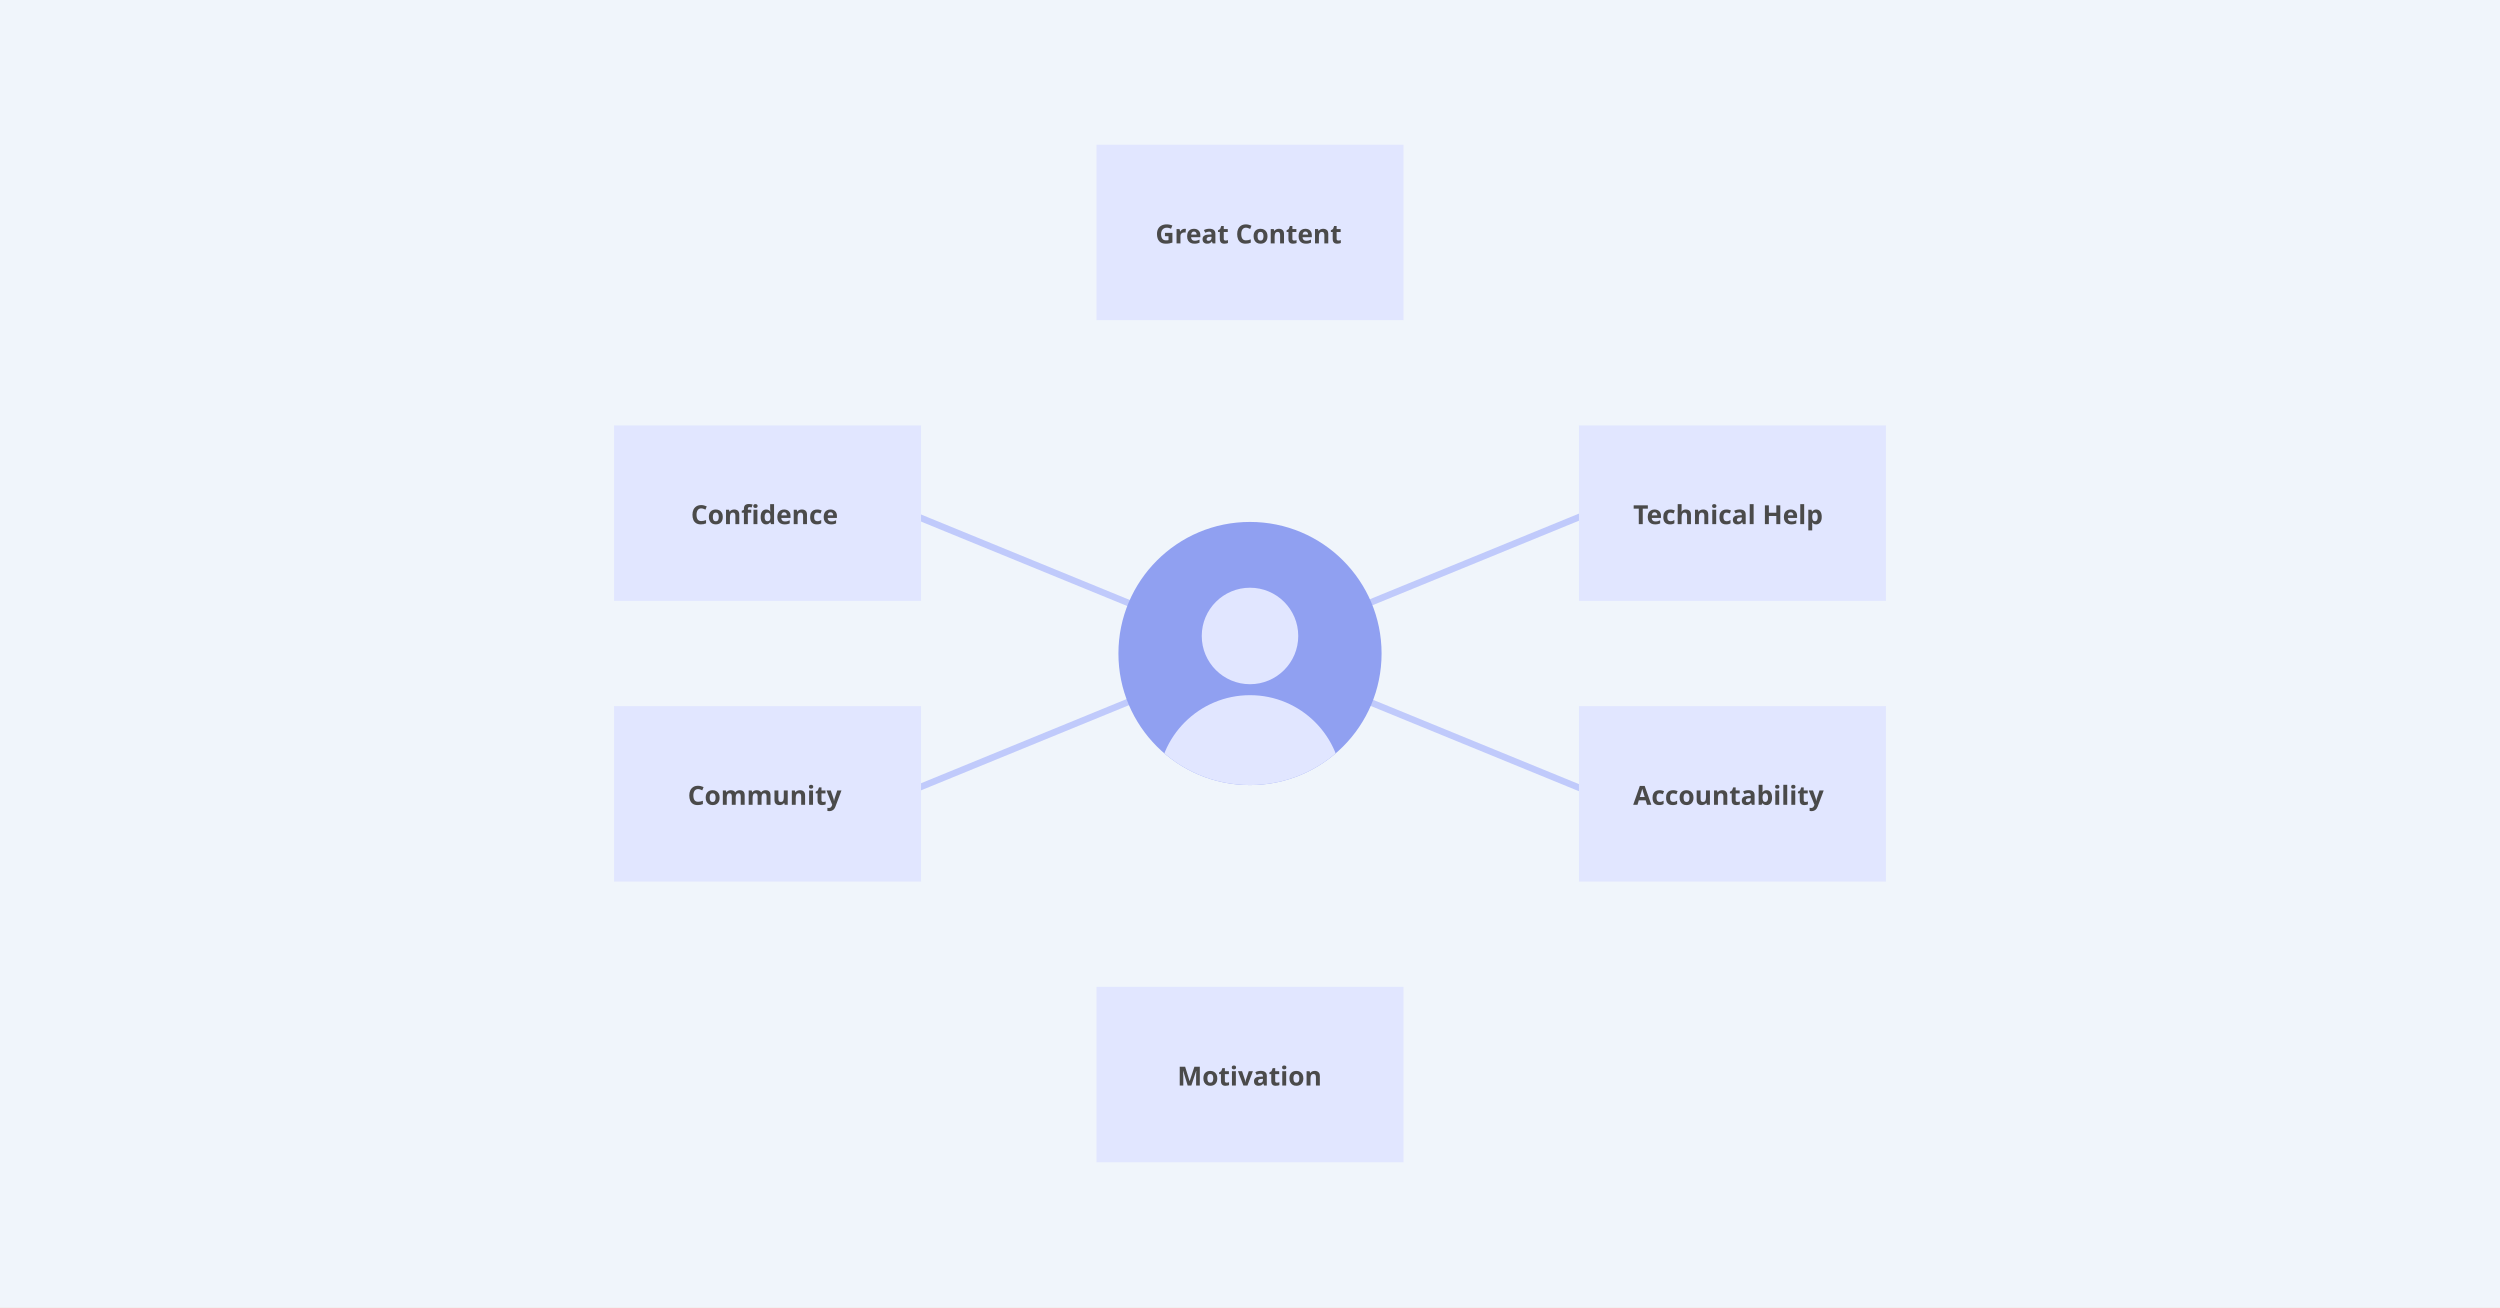
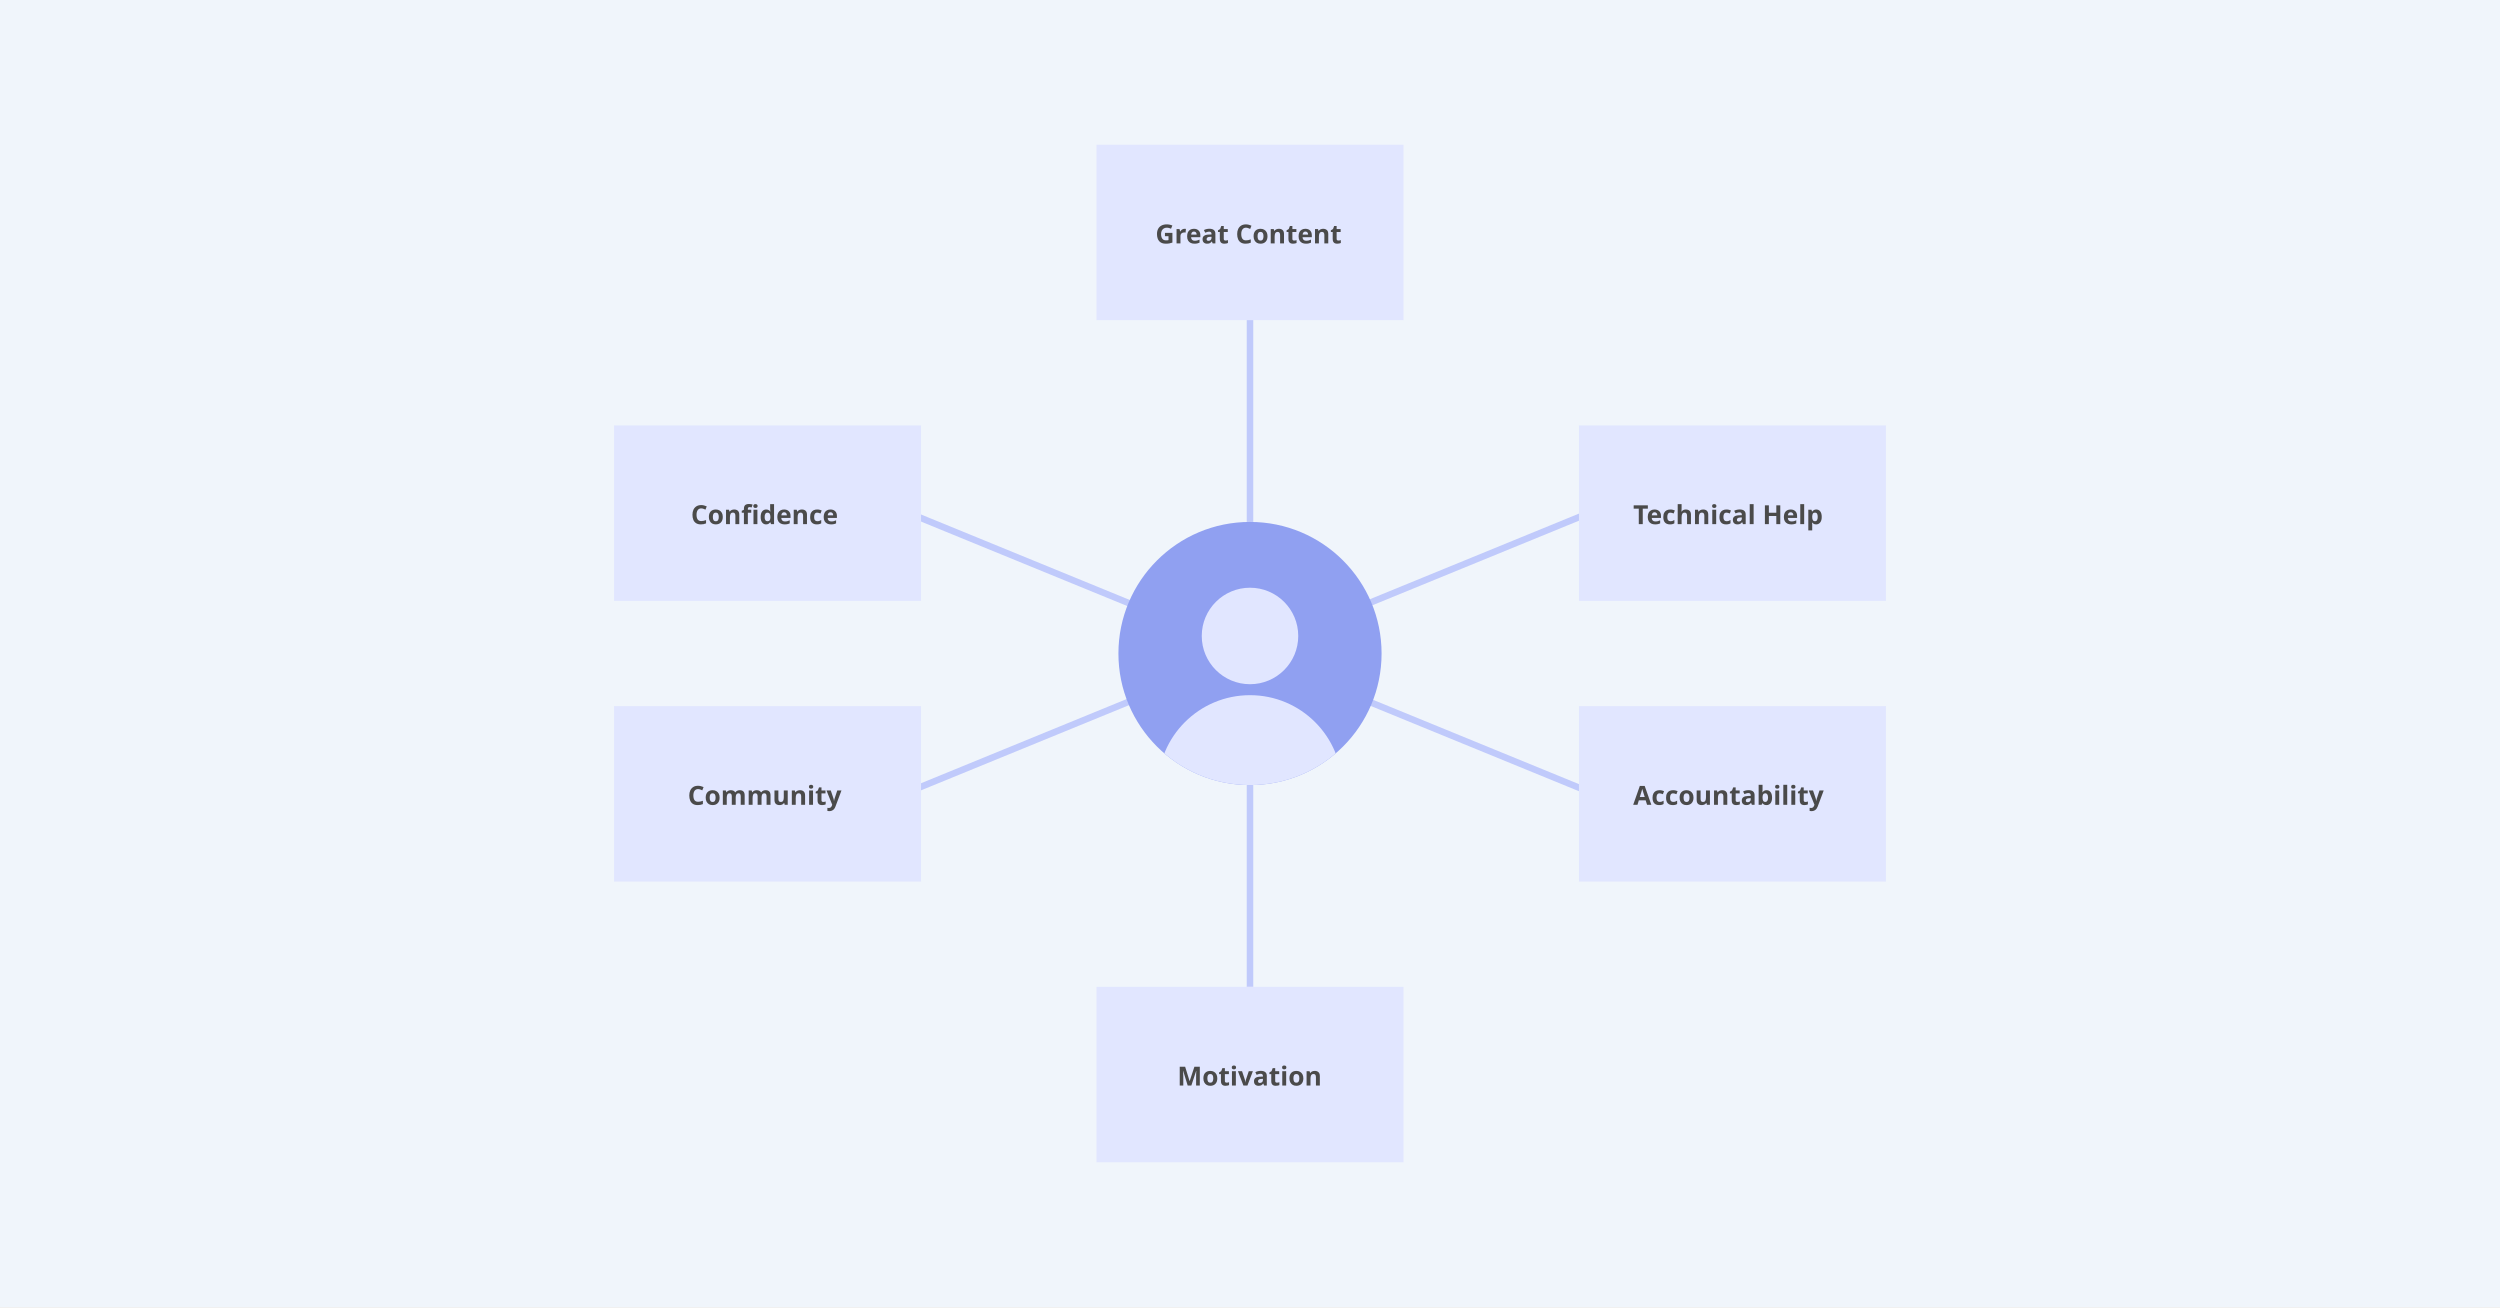
- <svg xmlns="http://www.w3.org/2000/svg" xmlns:xlink="http://www.w3.org/1999/xlink" height="596" viewBox="0 0 1140 596" width="1140">
+ <svg xmlns="http://www.w3.org/2000/svg" xmlns:xlink="http://www.w3.org/1999/xlink" width="1140" height="596" viewBox="0 0 1140 596">
  <defs>
-     <path id="a" d="m0 0h1140v596h-1140z" />
-     <circle id="b" cx="60" cy="60" r="60" />
-     <mask id="c" fill="#fff">
-       <use fill="#fff" fill-rule="evenodd" xlink:href="#a" />
-     </mask>
-     <mask id="d" fill="#fff">
-       <use fill="#fff" fill-rule="evenodd" xlink:href="#b" />
-     </mask>
+     <rect id="research-diagram-a" width="1140" height="596" />
+     <circle id="research-diagram-c" cx="60" cy="60" r="60" />
  </defs>
  <g fill="none" fill-rule="evenodd">
-     <use fill="#f0f7ff" opacity=".7" xlink:href="#a" />
-     <g stroke="#c0cafb" stroke-width="3">
-       <path d="m570 238v-93" mask="url(#c)" />
-       <path d="m570 450v-93" mask="url(#c)" />
-       <path d="m417 360 105-43" mask="url(#c)" />
-       <path d="m417 278 105-43" mask="url(#c)" transform="matrix(1 0 0 -1 0 513)" />
-       <path d="m617 360 105-43" mask="url(#c)" transform="matrix(-1 0 0 1 1339 0)" />
-       <path d="m617 278 105-43" mask="url(#c)" transform="matrix(-1 0 0 -1 1339 513)" />
-     </g>
-     <g mask="url(#c)">
-       <g fill-rule="evenodd" transform="translate(510 238)">
-         <use fill="#90a0f1" xlink:href="#b" />
-         <g fill="#e1e6ff">
-           <rect height="44" mask="url(#d)" rx="22" width="44" x="38" y="30" />
-           <rect height="84" mask="url(#d)" rx="42" width="84" x="18" y="79" />
-         </g>
+     <mask id="research-diagram-b" fill="#fff">
+       <use xlink:href="#research-diagram-a" />
+     </mask>
+     <use fill="#F0F7FF" opacity=".7" xlink:href="#research-diagram-a" />
+     <polygon fill="#C0CAFB" fill-rule="nonzero" points="571.5 238 568.5 238 568.5 145 571.5 145" mask="url(#research-diagram-b)" />
+     <polygon fill="#C0CAFB" fill-rule="nonzero" points="571.5 450 568.5 450 568.5 357 571.5 357" mask="url(#research-diagram-b)" />
+     <polygon fill="#C0CAFB" fill-rule="nonzero" points="417.568 361.388 416.432 358.612 521.432 315.612 522.568 318.388" mask="url(#research-diagram-b)" />
+     <polygon fill="#C0CAFB" fill-rule="nonzero" points="417.568 279.388 416.432 276.612 521.432 233.612 522.568 236.388" mask="url(#research-diagram-b)" transform="matrix(1 0 0 -1 0 513)" />
+     <polygon fill="#C0CAFB" fill-rule="nonzero" points="617.568 361.388 616.432 358.612 721.432 315.612 722.568 318.388" mask="url(#research-diagram-b)" transform="matrix(-1 0 0 1 1339 0)" />
+     <polygon fill="#C0CAFB" fill-rule="nonzero" points="617.568 279.388 616.432 276.612 721.432 233.612 722.568 236.388" mask="url(#research-diagram-b)" transform="rotate(180 669.5 256.5)" />
+     <g mask="url(#research-diagram-b)">
+       <g transform="translate(510 238)">
+         <mask id="research-diagram-d" fill="#fff">
+           <use xlink:href="#research-diagram-c" />
+         </mask>
+         <use fill="#90A0F1" xlink:href="#research-diagram-c" />
+         <rect width="44" height="44" x="38" y="30" fill="#E1E6FF" mask="url(#research-diagram-d)" rx="22" />
+         <rect width="84" height="84" x="18" y="79" fill="#E1E6FF" mask="url(#research-diagram-d)" rx="42" />
      </g>
    </g>
-     <g mask="url(#c)">
+     <g mask="url(#research-diagram-b)">
      <g transform="translate(500 66)">
-         <path d="m0 0h140v80h-140z" fill="#e1e6ff" fill-rule="evenodd" />
-         <text fill="none" font-family="Montserrat-Bold, Montserrat" font-size="12" font-weight="bold">
-           <tspan fill="#4a4a4a" x="26.884" y="45">Great Content</tspan>
+         <rect width="140" height="80" fill="#E1E6FF" />
+         <text font-family="Montserrat-Bold, Montserrat" font-size="12" font-weight="bold">
+           <tspan x="26.884" y="45" fill="#4A4A4A">Great Content</tspan>
        </text>
      </g>
    </g>
-     <g mask="url(#c)">
+     <g mask="url(#research-diagram-b)">
      <g transform="translate(500 450)">
-         <path d="m0 0h140v80h-140z" fill="#e1e6ff" fill-rule="evenodd" />
-         <text fill="none" font-family="Montserrat-Bold, Montserrat" font-size="12" font-weight="bold">
-           <tspan fill="#4a4a4a" x="36.88" y="45">Motivation</tspan>
+         <rect width="140" height="80" fill="#E1E6FF" />
+         <text font-family="Montserrat-Bold, Montserrat" font-size="12" font-weight="bold">
+           <tspan x="36.88" y="45" fill="#4A4A4A">Motivation</tspan>
        </text>
      </g>
    </g>
-     <g mask="url(#c)">
+     <g mask="url(#research-diagram-b)">
      <g transform="translate(280 322)">
-         <path d="m0 0h140v80h-140z" fill="#e1e6ff" fill-rule="evenodd" />
-         <text fill="none" font-family="Montserrat-Bold, Montserrat" font-size="12" font-weight="bold">
-           <tspan fill="#4a4a4a" x="33.61" y="45">Community</tspan>
+         <rect width="140" height="80" fill="#E1E6FF" />
+         <text font-family="Montserrat-Bold, Montserrat" font-size="12" font-weight="bold">
+           <tspan x="33.61" y="45" fill="#4A4A4A">Community</tspan>
        </text>
      </g>
    </g>
-     <g mask="url(#c)">
+     <g mask="url(#research-diagram-b)">
      <g transform="translate(280 194)">
-         <path d="m0 0h140v80h-140z" fill="#e1e6ff" fill-rule="evenodd" />
-         <text fill="none" font-family="Montserrat-Bold, Montserrat" font-size="12" font-weight="bold">
-           <tspan fill="#4a4a4a" x="35.056" y="45">Confidence</tspan>
+         <rect width="140" height="80" fill="#E1E6FF" />
+         <text font-family="Montserrat-Bold, Montserrat" font-size="12" font-weight="bold">
+           <tspan x="35.056" y="45" fill="#4A4A4A">Confidence</tspan>
        </text>
      </g>
    </g>
-     <g mask="url(#c)">
+     <g mask="url(#research-diagram-b)">
      <g transform="translate(720 194)">
-         <path d="m0 0h140v80h-140z" fill="#e1e6ff" fill-rule="evenodd" />
-         <text fill="none" font-family="Montserrat-Bold, Montserrat" font-size="12" font-weight="bold">
-           <tspan fill="#4a4a4a" x="24.724" y="45">Technical Help</tspan>
+         <rect width="140" height="80" fill="#E1E6FF" />
+         <text font-family="Montserrat-Bold, Montserrat" font-size="12" font-weight="bold">
+           <tspan x="24.724" y="45" fill="#4A4A4A">Technical Help</tspan>
        </text>
      </g>
    </g>
-     <g mask="url(#c)">
+     <g mask="url(#research-diagram-b)">
      <g transform="translate(720 322)">
-         <path d="m0 0h140v80h-140z" fill="#e1e6ff" fill-rule="evenodd" />
-         <text fill="none" font-family="Montserrat-Bold, Montserrat" font-size="12" font-weight="bold">
-           <tspan fill="#4a4a4a" x="24.73" y="45">Accountability</tspan>
+         <rect width="140" height="80" fill="#E1E6FF" />
+         <text font-family="Montserrat-Bold, Montserrat" font-size="12" font-weight="bold">
+           <tspan x="24.73" y="45" fill="#4A4A4A">Accountability</tspan>
        </text>
      </g>
    </g>
  </g>
</svg>
